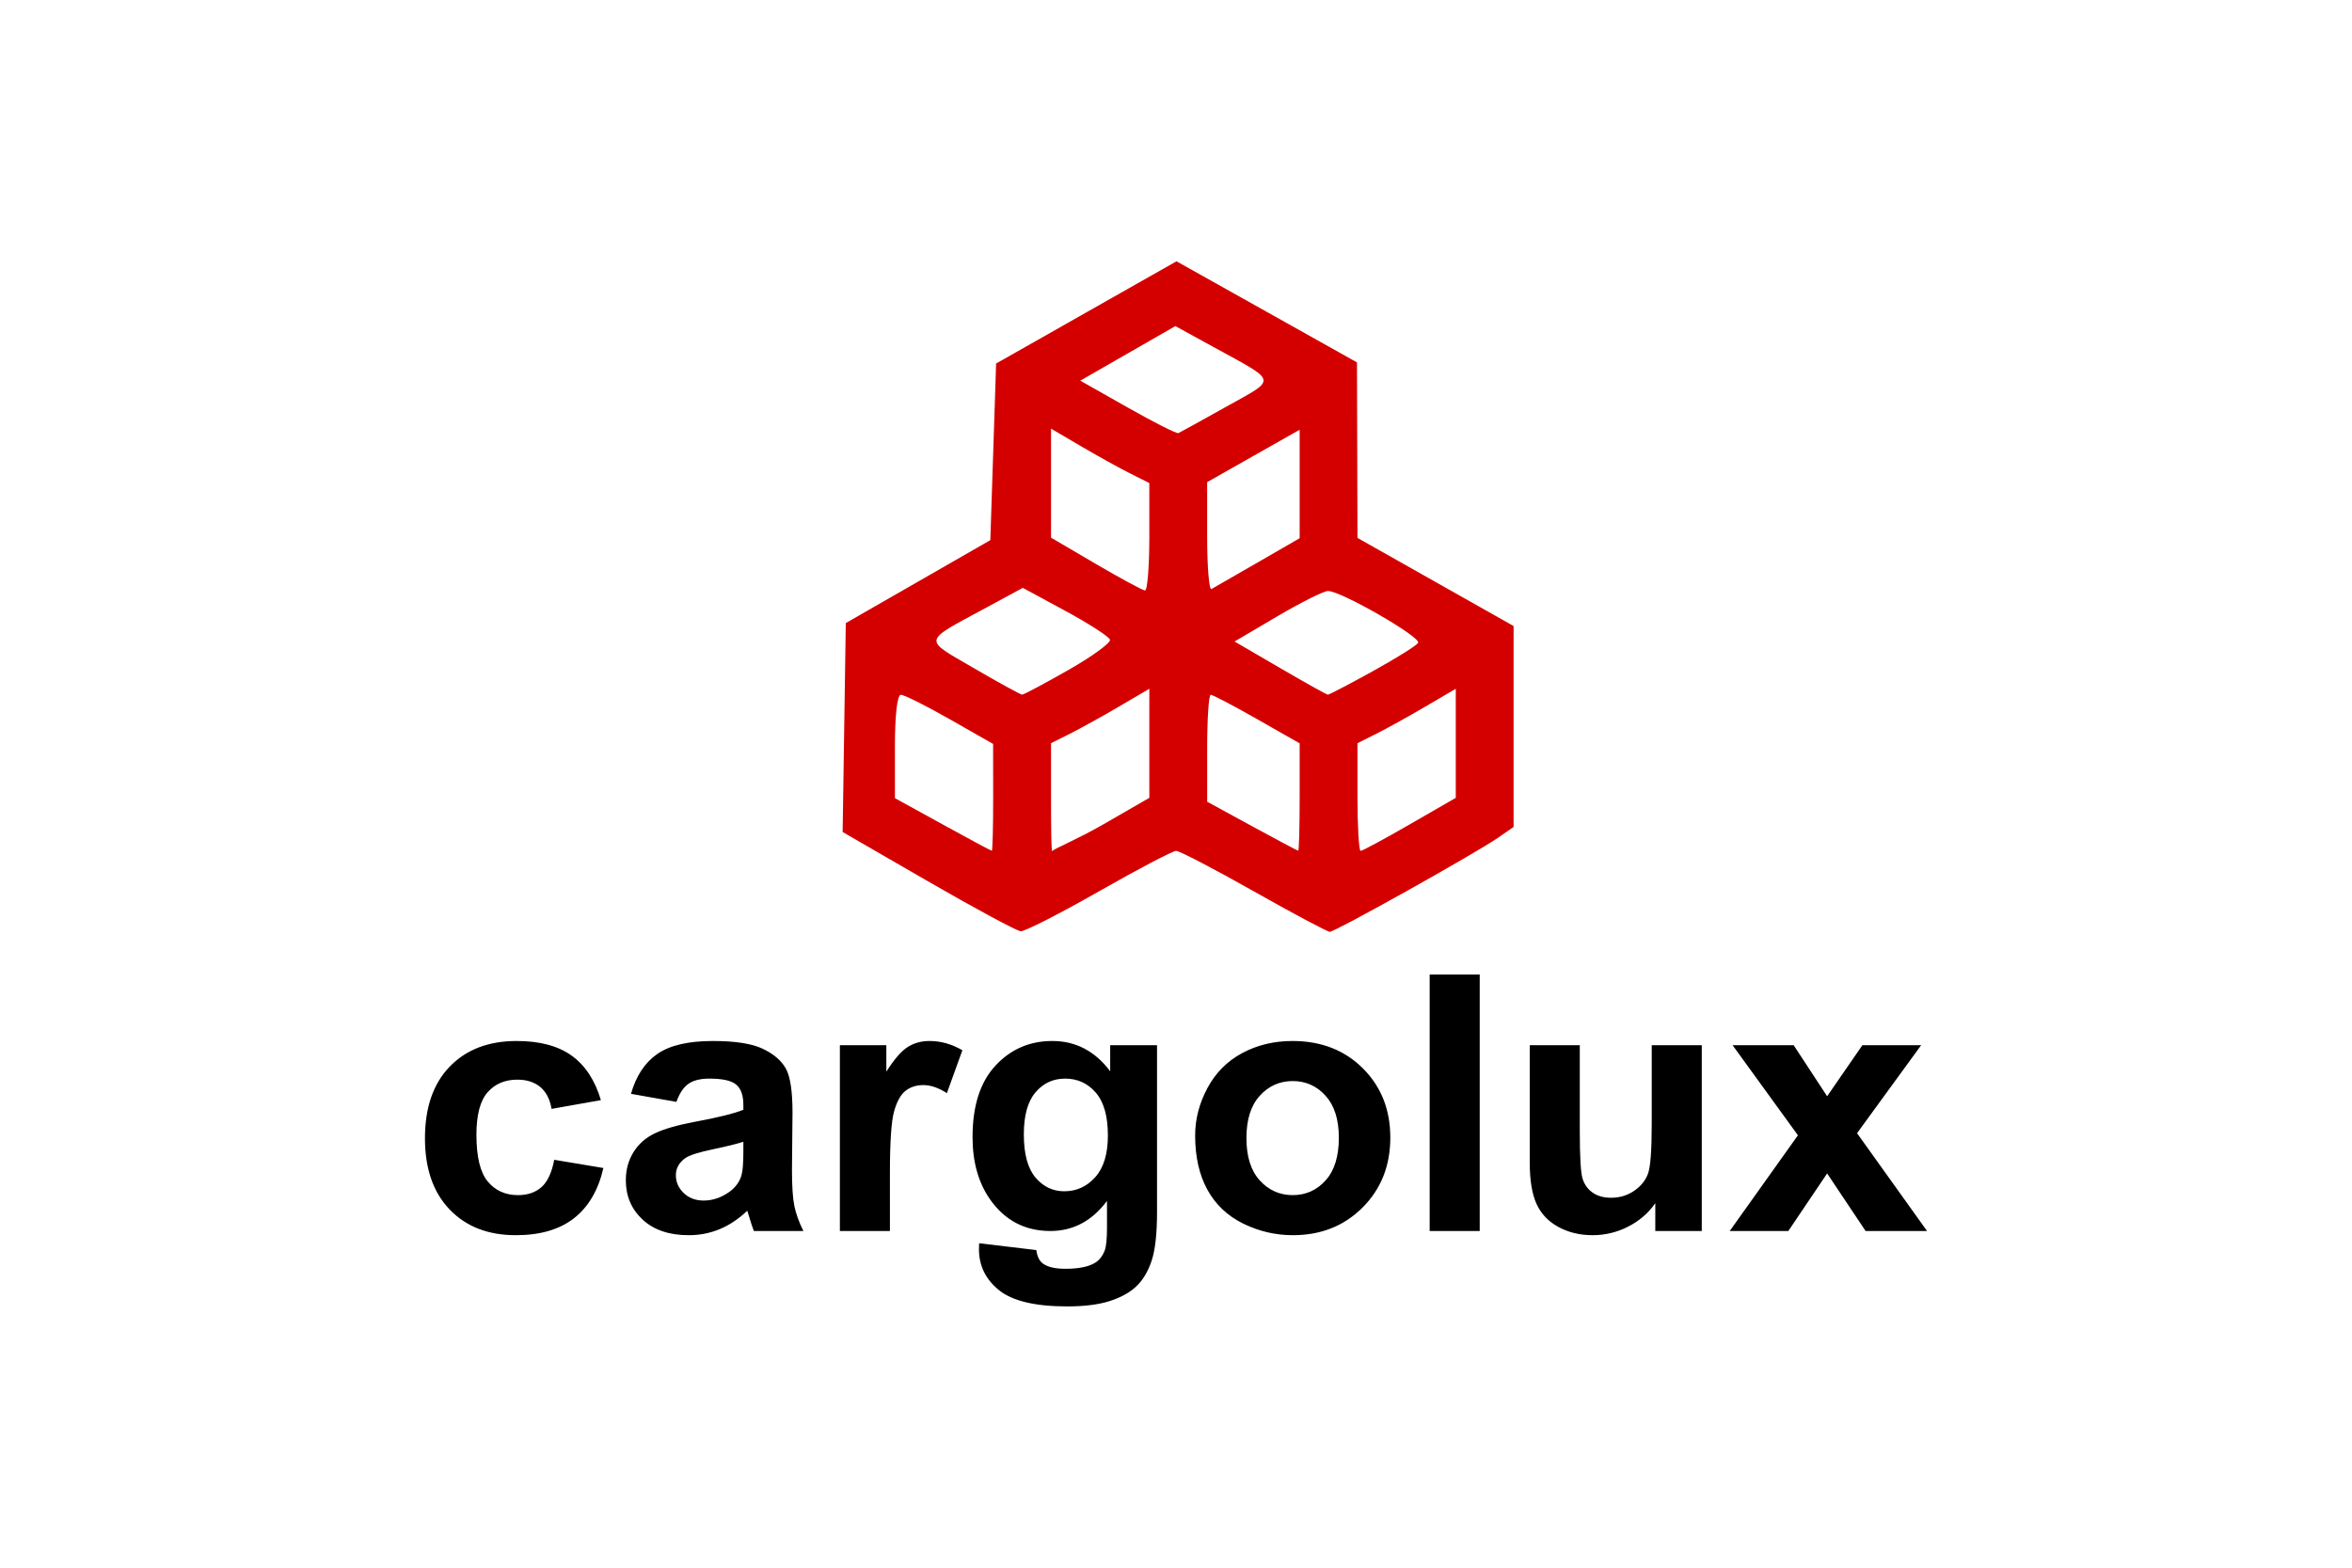
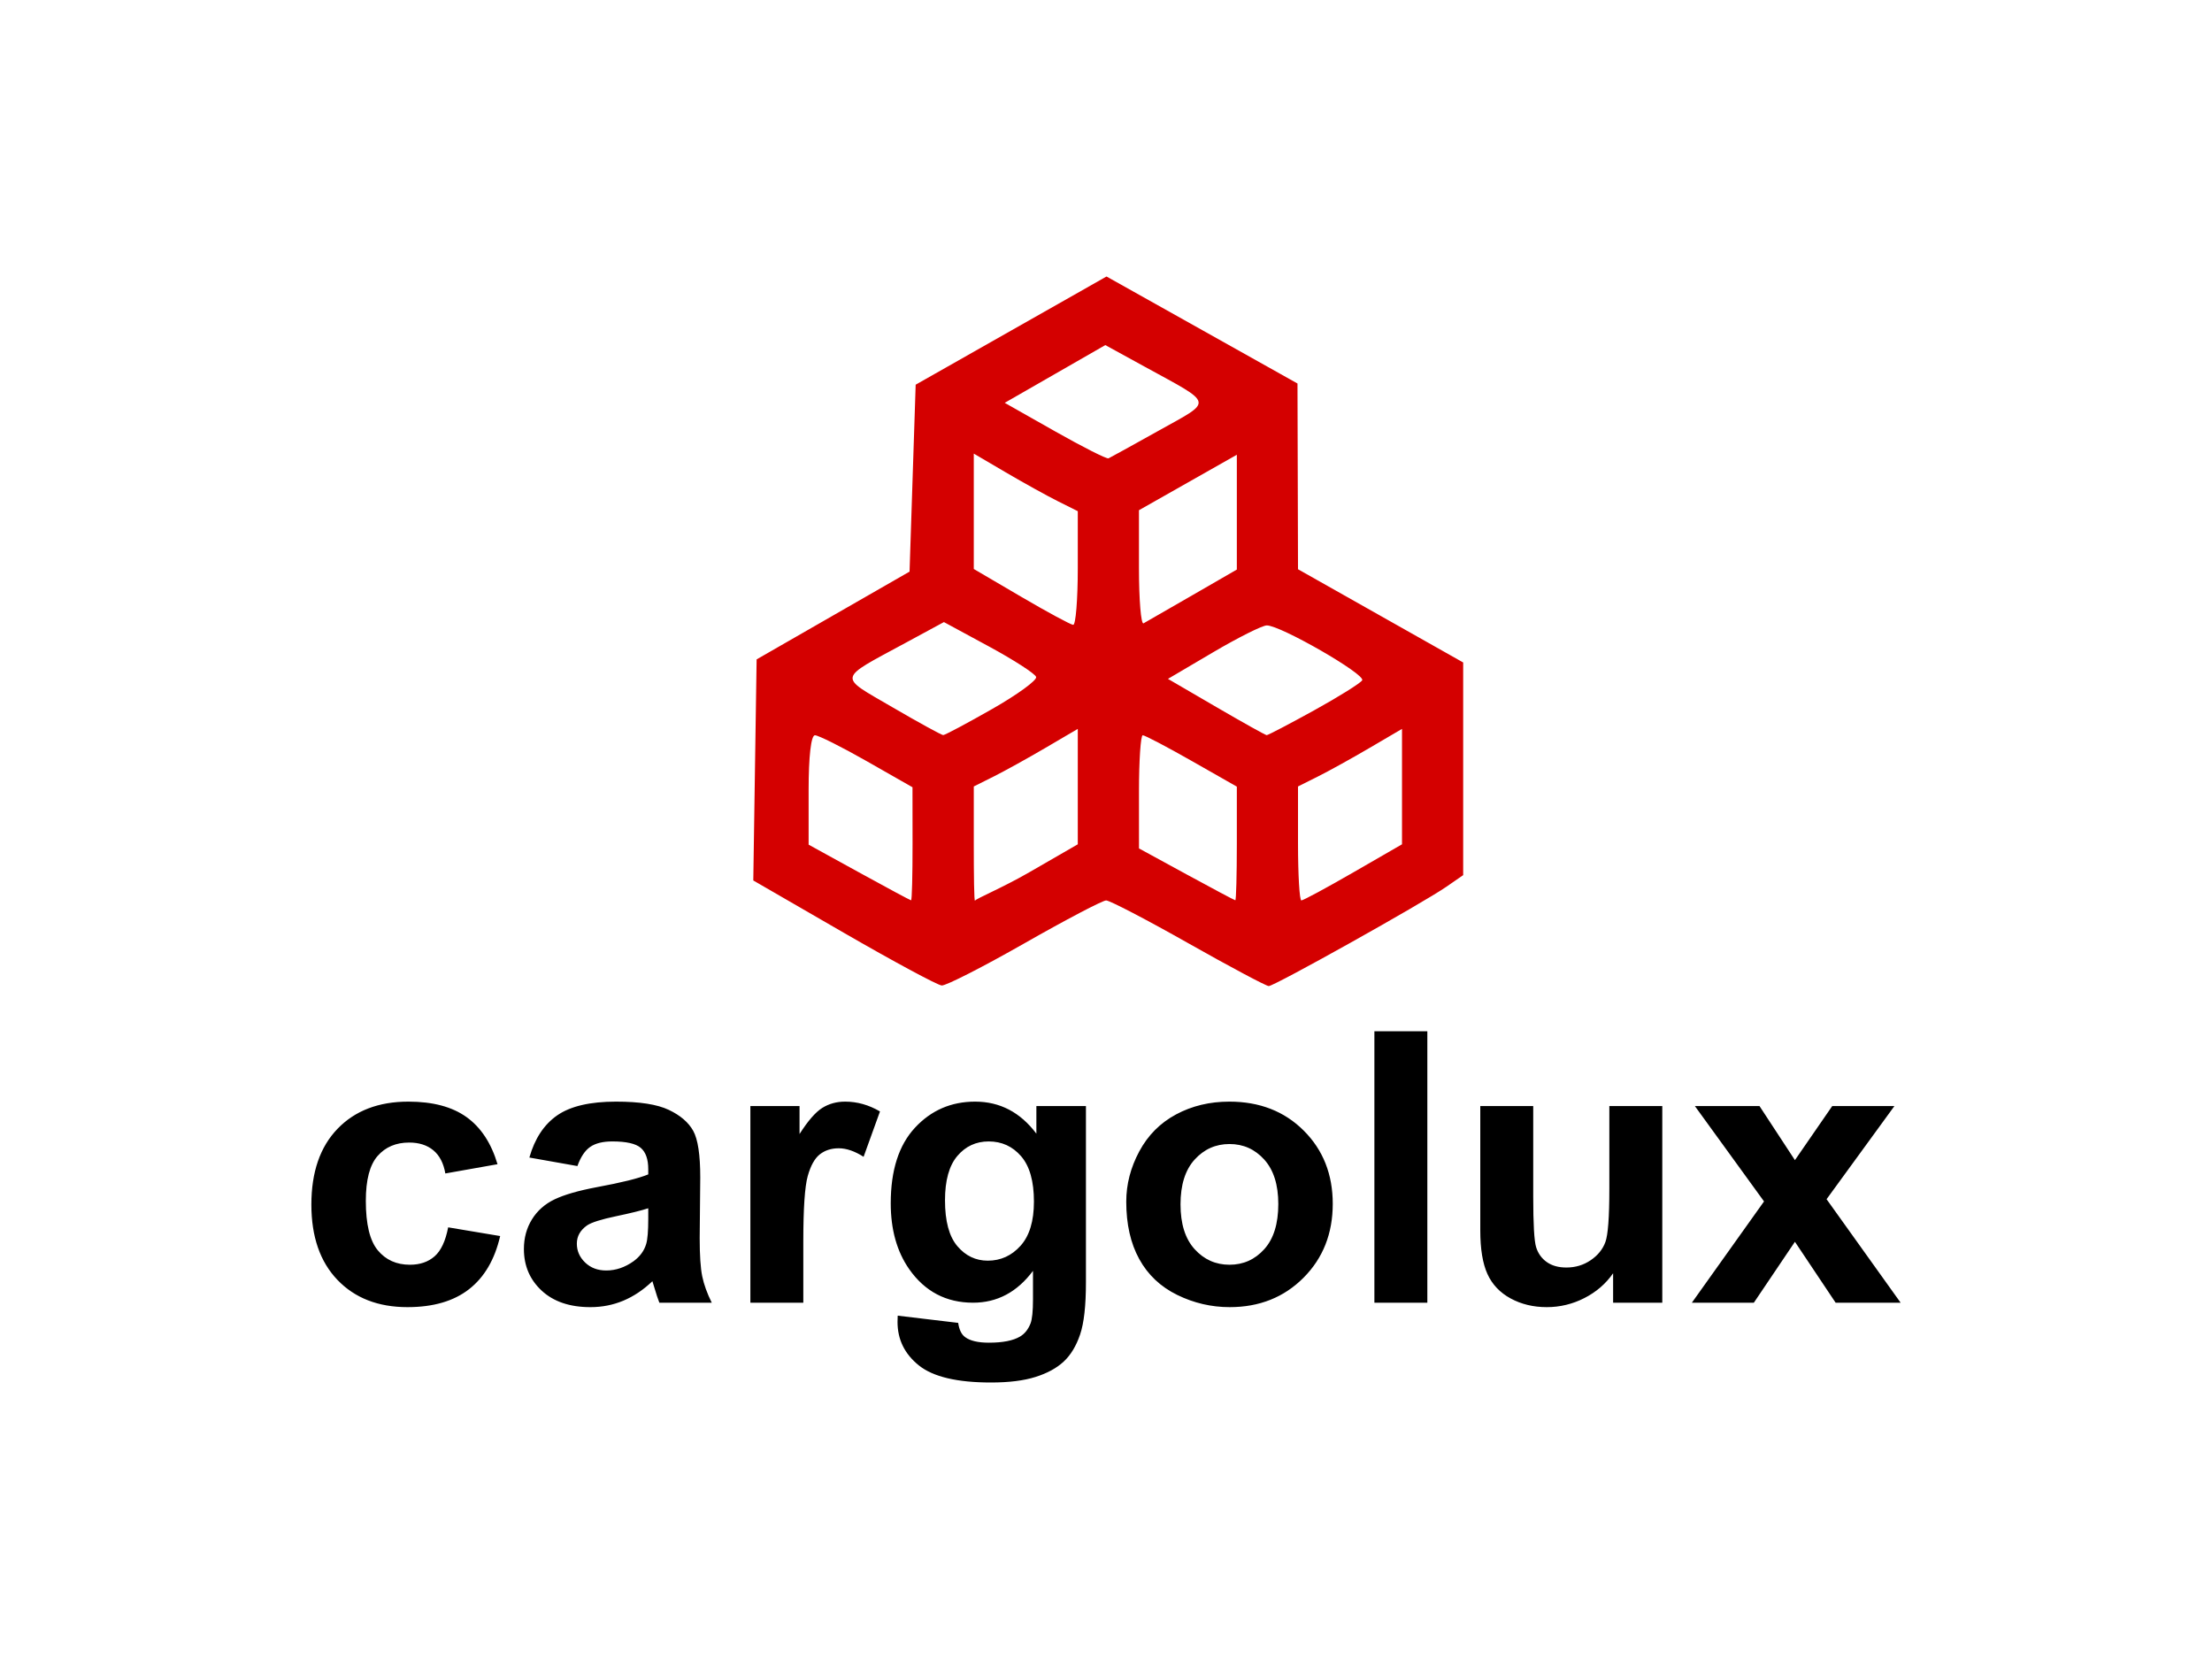
- <svg xmlns="http://www.w3.org/2000/svg" height="50" width="75" version="1.0" viewBox="-38.969 -45.199 337.731 271.194">
+ <svg xmlns="http://www.w3.org/2000/svg" height="75" width="100" version="1.0" viewBox="-38.969 -45.199 337.731 271.194">
  <path d="M87.012 107.266L72.24 98.73l.272-18.07.272-18.07 12.5-7.175 12.5-7.174.5-15.278.5-15.278 15.598-8.842L129.98 0l15.61 8.746 15.609 8.747.043 15.18.042 15.182 13.5 7.62 13.5 7.62v34.762l-2.75 1.902c-3.893 2.693-28.11 16.234-29.033 16.234-.421 0-6.337-3.15-13.146-7-6.809-3.85-12.855-7-13.437-7-.582 0-6.585 3.15-13.34 7-6.756 3.85-12.848 6.957-13.538 6.904-.69-.053-7.903-3.937-16.028-8.631zm11.262-14.523l-.01-9.25-7.458-4.25c-4.101-2.338-7.922-4.25-8.49-4.25-.632 0-1.032 3.46-1.032 8.941v8.941l8.25 4.54c4.538 2.498 8.363 4.55 8.5 4.56.138.01.246-4.145.24-9.232zm19.057 4.662l7.953-4.587V73.952l-5.25 3.08c-2.887 1.695-6.712 3.812-8.5 4.706l-3.25 1.625v9.315c0 5.123.048 9.604.203 9.346.207-.344 4.47-2.095 8.844-4.619zm33.953-4.713V83.39l-7.38-4.2c-4.059-2.309-7.659-4.198-8-4.198-.34 0-.618 4.162-.617 9.25l.003 9.25 7.747 4.226c4.261 2.324 7.86 4.237 7.997 4.25.138.013.25-4.162.25-9.277zm19.047 4.713l7.953-4.587V73.952l-5.25 3.08c-2.887 1.695-6.712 3.812-8.5 4.706l-3.25 1.625v9.315c0 5.123.246 9.315.547 9.315.3 0 4.126-2.064 8.5-4.588zm-59.047-26.703c4.125-2.349 7.362-4.707 7.194-5.24-.169-.533-3.63-2.77-7.691-4.97l-7.385-4-6.309 3.416c-11.19 6.057-11.035 5.303-2.154 10.478 4.315 2.514 8.07 4.574 8.345 4.579.275.004 3.875-1.914 8-4.263zm52.603.234c4.042-2.231 7.59-4.447 7.885-4.923.599-.969-13.45-9.046-15.61-8.975-.758.025-4.698 2-8.757 4.39l-7.38 4.347 7.88 4.59c4.334 2.526 8.049 4.6 8.256 4.61.207.01 3.684-1.808 7.726-4.039zm-38.603-23.258v-9.315l-3.25-1.625c-1.787-.894-5.612-3.011-8.5-4.706l-5.25-3.08v18.861l7.75 4.542c4.263 2.498 8.088 4.563 8.5 4.59.413.026.75-4.144.75-9.267zm18.75 4.414l7.25-4.187V29.14l-8 4.533-8 4.532v9.453c0 5.198.338 9.265.75 9.036.413-.228 4.013-2.3 8-4.603zm-5.41-26.957c8.822-4.93 9.002-4.135-2.34-10.357l-6.5-3.566-8.222 4.72-8.222 4.72 8.222 4.655c4.522 2.56 8.457 4.55 8.744 4.42.287-.128 4.03-2.195 8.319-4.592z" fill="#d40000" />
  <path d="M30.43 145.112l-8.532 1.513c-.287-1.674-.94-2.936-1.955-3.783-1.017-.847-2.336-1.271-3.958-1.271-2.156 0-3.876.731-5.159 2.194s-1.925 3.91-1.925 7.34c0 3.813.652 6.507 1.956 8.08 1.304 1.575 3.054 2.361 5.251 2.361 1.643 0 2.988-.459 4.035-1.377 1.047-.918 1.786-2.497 2.217-4.736l8.501 1.422c-.883 3.834-2.577 6.73-5.082 8.687-2.505 1.957-5.862 2.935-10.071 2.935-4.785 0-8.598-1.483-11.442-4.449C1.422 161.062 0 156.956 0 151.71c0-5.307 1.427-9.438 4.281-12.394 2.854-2.956 6.714-4.434 11.58-4.434 3.984 0 7.151.842 9.502 2.527 2.351 1.685 4.04 4.253 5.067 7.703zm13.059.303l-7.854-1.393c.883-3.107 2.402-5.407 4.558-6.9 2.156-1.493 5.36-2.24 9.61-2.24 3.86 0 6.734.449 8.623 1.347 1.89.898 3.219 2.038 3.989 3.42.77 1.382 1.155 3.92 1.155 7.612l-.093 9.927c0 2.825.139 4.908.416 6.25.277 1.342.796 2.78 1.556 4.313h-8.563c-.225-.565-.503-1.402-.831-2.512a15.122 15.122 0 00-.308-.999c-1.479 1.413-3.06 2.472-4.743 3.178-1.684.706-3.48 1.06-5.39 1.06-3.368 0-6.021-.899-7.962-2.694-1.94-1.796-2.91-4.066-2.91-6.81 0-1.816.441-3.435 1.324-4.858.883-1.422 2.12-2.512 3.711-3.269 1.592-.756 3.886-1.417 6.884-1.982 4.045-.747 6.848-1.443 8.408-2.088v-.848c0-1.634-.41-2.8-1.232-3.496-.821-.696-2.371-1.044-4.65-1.044-1.54 0-2.742.298-3.604.893-.862.595-1.56 1.64-2.094 3.133zm11.58 6.9c-1.109.363-2.864.797-5.266 1.302-2.403.504-3.974.998-4.713 1.483-1.13.787-1.694 1.785-1.694 2.996 0 1.19.452 2.22 1.355 3.087.904.868 2.054 1.302 3.45 1.302 1.56 0 3.05-.505 4.466-1.514 1.047-.766 1.735-1.705 2.063-2.814.226-.727.34-2.109.34-4.147zm25.348 15.436h-8.654v-32.143H79.8v4.57c1.376-2.158 2.613-3.58 3.711-4.267 1.099-.686 2.346-1.029 3.743-1.03 1.97.001 3.87.536 5.697 1.605l-2.68 7.415c-1.457-.928-2.812-1.392-4.065-1.392-1.211 0-2.238.328-3.08.984-.841.655-1.504 1.84-1.986 3.556-.483 1.715-.724 5.307-.724 10.775zm15.43 2.119l9.887 1.18c.164 1.13.544 1.907 1.14 2.33.821.606 2.115.908 3.88.908 2.26 0 3.953-.332 5.082-.998.76-.444 1.335-1.16 1.725-2.15.267-.705.4-2.007.4-3.904v-4.69c-2.587 3.47-5.851 5.205-9.794 5.205-4.394 0-7.874-1.826-10.44-5.478-2.013-2.886-3.019-6.477-3.019-10.775 0-5.387 1.32-9.503 3.958-12.349 2.638-2.845 5.918-4.267 9.84-4.267 4.045 0 7.382 1.745 10.01 5.236v-4.51h8.1v28.844c0 3.793-.318 6.628-.955 8.505-.636 1.876-1.53 3.35-2.68 4.419-1.149 1.069-2.684 1.906-4.604 2.512-1.92.605-4.348.908-7.284.908-5.544 0-9.476-.934-11.796-2.8-2.32-1.866-3.48-4.232-3.48-7.097 0-.283.01-.626.03-1.03zm7.731-18.856c0 3.41.673 5.907 2.018 7.49 1.344 1.585 3.003 2.377 4.974 2.377 2.115 0 3.9-.813 5.359-2.437 1.458-1.624 2.187-4.03 2.187-7.218 0-3.33-.699-5.801-2.095-7.416-1.396-1.614-3.162-2.42-5.297-2.42-2.074 0-3.784.791-5.128 2.375-1.345 1.584-2.018 4-2.018 7.249zm29.63.212c0-2.825.708-5.56 2.124-8.202 1.417-2.644 3.424-4.661 6.022-6.054 2.597-1.392 5.497-2.088 8.7-2.088 4.949 0 9.004 1.579 12.166 4.737 3.162 3.157 4.743 7.147 4.743 11.97 0 4.863-1.596 8.893-4.789 12.091-3.193 3.198-7.212 4.797-12.058 4.797-2.998 0-5.857-.665-8.578-1.997-2.72-1.332-4.789-3.284-6.206-5.857-1.416-2.572-2.125-5.705-2.125-9.397zm8.87.454c0 3.188.77 5.63 2.31 7.324 1.54 1.695 3.439 2.542 5.697 2.542 2.259 0 4.153-.847 5.683-2.542 1.53-1.695 2.294-4.156 2.294-7.385 0-3.148-.765-5.569-2.294-7.264-1.53-1.695-3.424-2.542-5.683-2.542-2.258 0-4.158.847-5.698 2.542-1.54 1.695-2.31 4.137-2.31 7.325zm31.692 16.071v-44.37h8.655v44.37zm39.023 0v-4.812c-1.191 1.715-2.757 3.067-4.697 4.055a13.354 13.354 0 01-6.145 1.483c-2.197 0-4.168-.474-5.913-1.422s-3.008-2.28-3.788-3.995c-.78-1.715-1.17-4.086-1.17-7.113v-20.339h8.654v14.77c0 4.52.159 7.29.477 8.308.319 1.02.899 1.826 1.74 2.422.842.595 1.91.892 3.204.892 1.478 0 2.802-.398 3.973-1.195 1.17-.797 1.97-1.786 2.402-2.966.431-1.18.647-4.071.647-8.671v-13.56h8.654v32.143zm12.874 0l11.796-16.556-11.303-15.587h10.564l5.79 8.838 6.098-8.838h10.164l-11.088 15.224 12.105 16.919h-10.626l-6.653-9.958-6.714 9.958z" font-weight="400" font-size="40" font-family="Bitstream Vera Sans" />
</svg>
